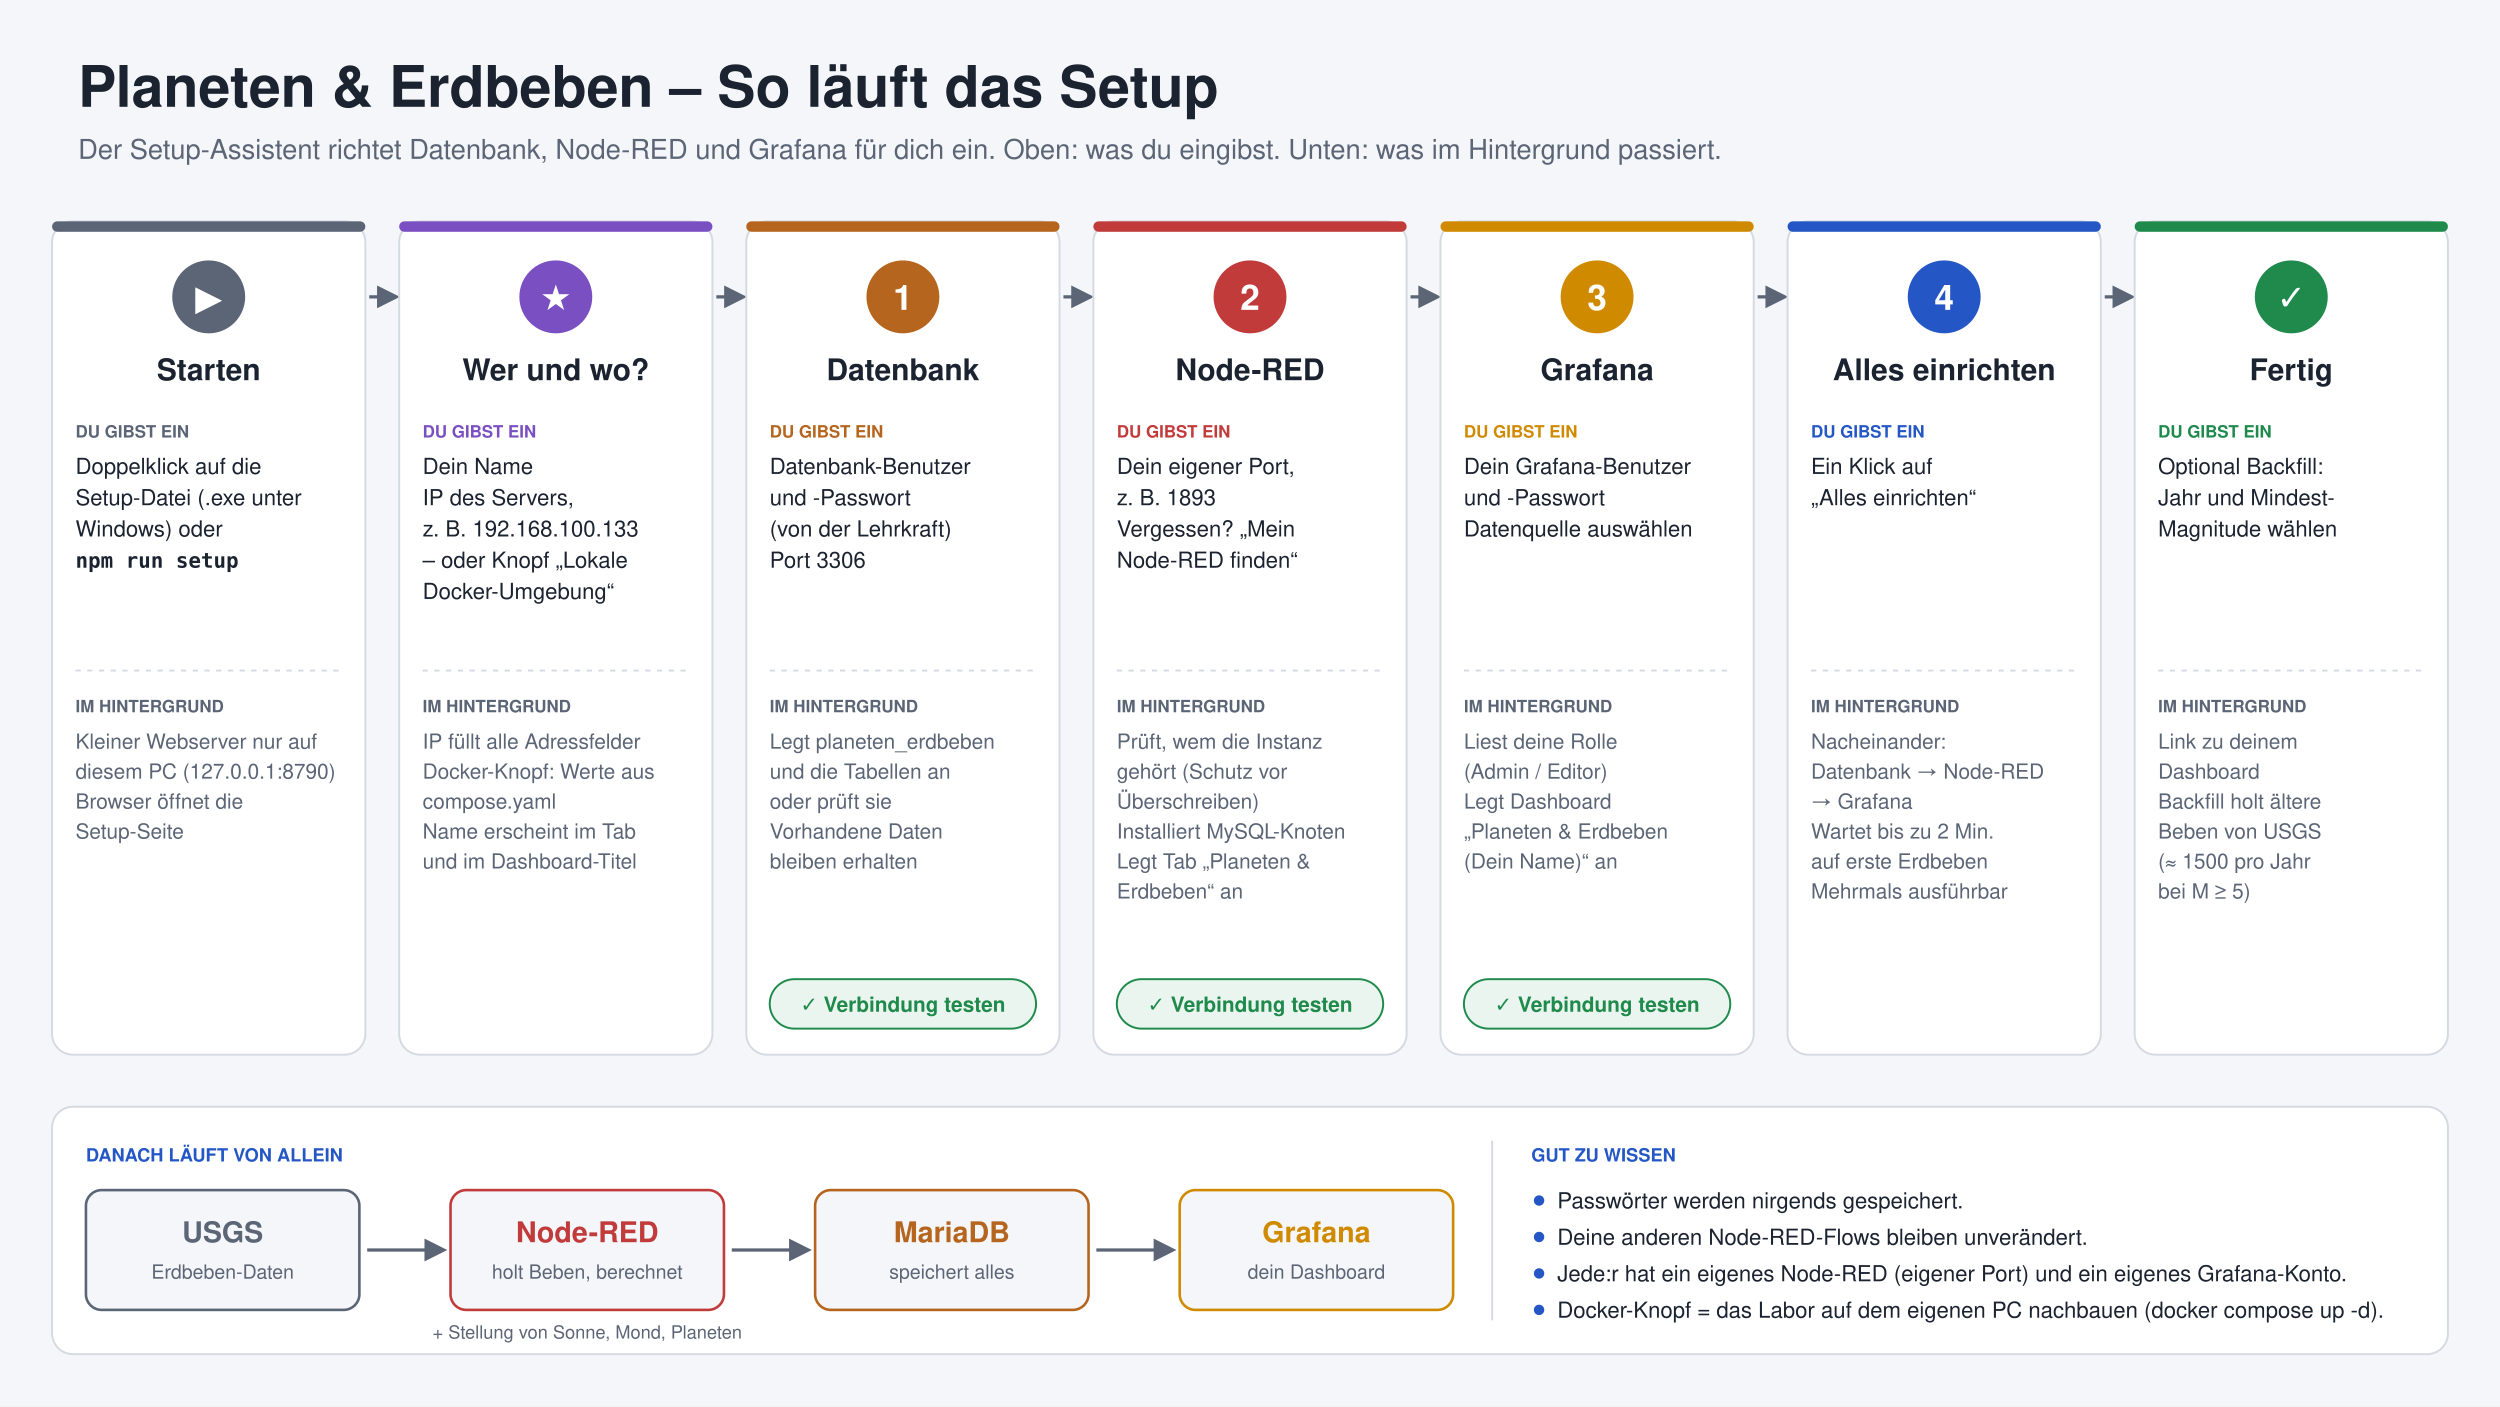
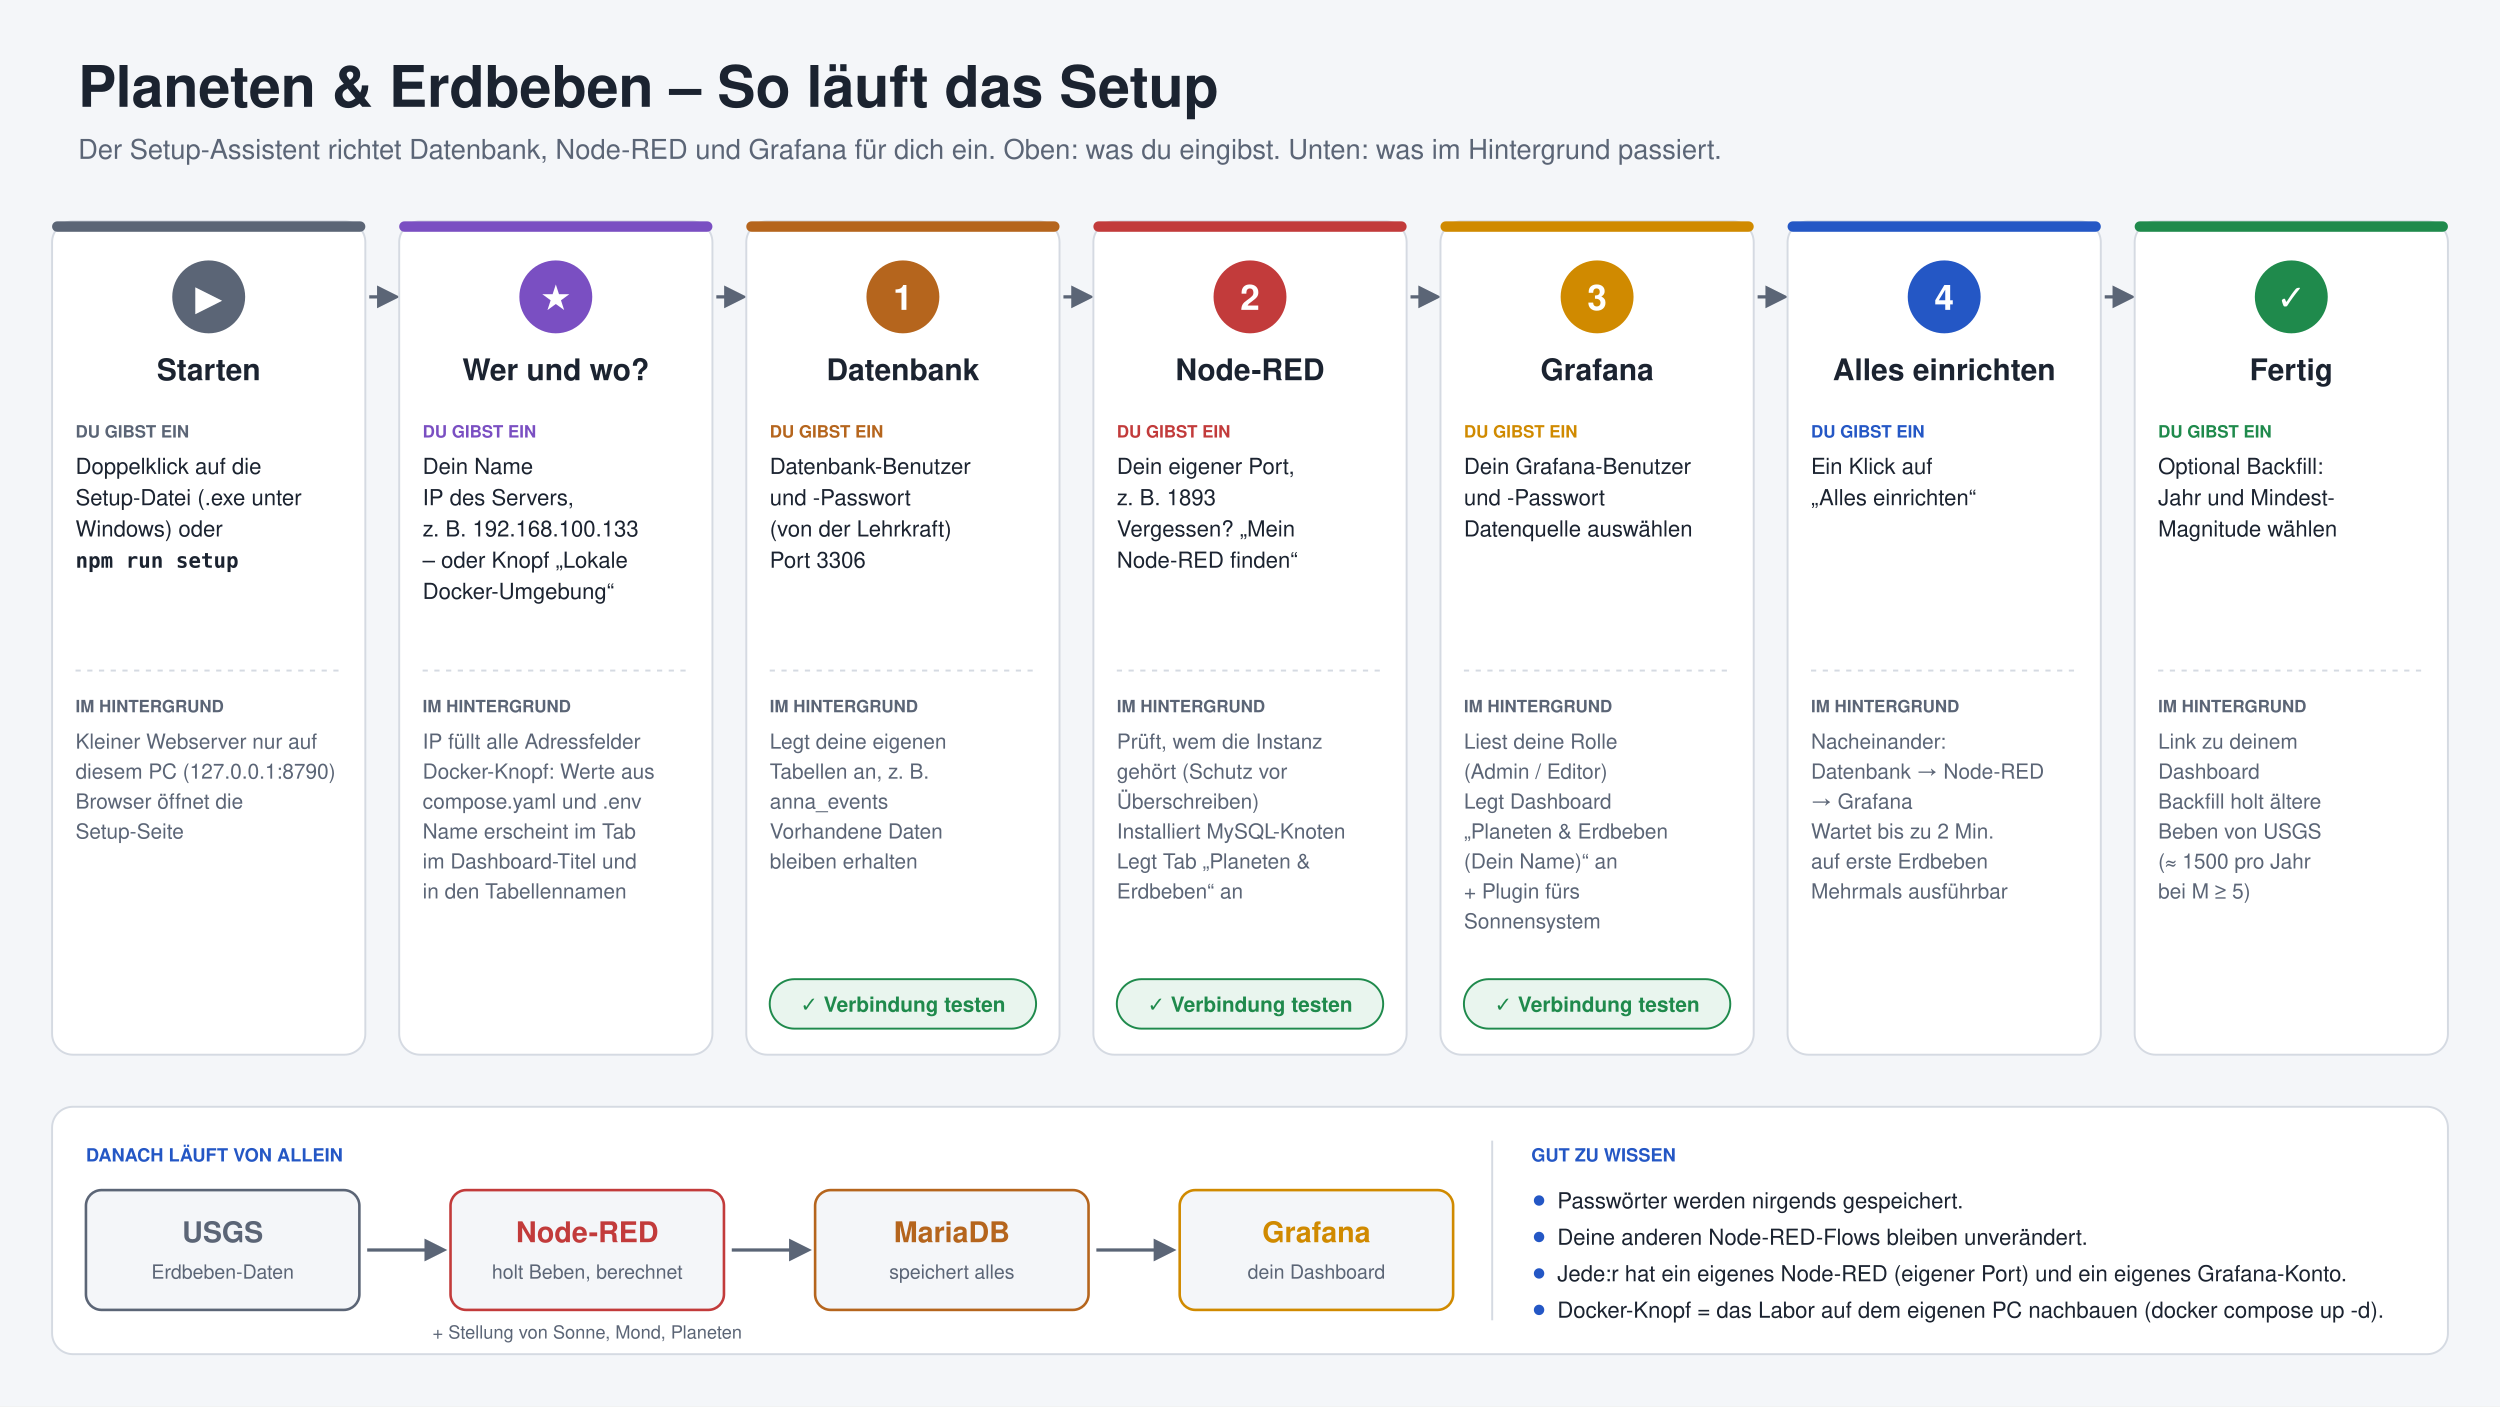
<svg xmlns="http://www.w3.org/2000/svg" width="1920" height="1080" viewBox="0 0 1920 1080">
  <rect width="1920" height="1080" fill="#f4f6f9" />
  <defs>
    <marker id="arr" viewBox="0 0 10 10" refX="8" refY="5" markerWidth="7" markerHeight="7" orient="auto">
      <path d="M0,0 L10,5 L0,10 z" fill="#5b6576" />
    </marker>
  </defs>
  <text x="60" y="82" font-family="'Segoe UI', 'Helvetica Neue', Helvetica, Arial, sans-serif" font-size="44" font-weight="700" fill="#1b2330" text-anchor="start">Planeten &amp; Erdbeben – So läuft das Setup</text>
  <text x="60" y="122" font-family="'Segoe UI', 'Helvetica Neue', Helvetica, Arial, sans-serif" font-size="21" font-weight="400" fill="#5b6576" text-anchor="start">Der Setup-Assistent richtet Datenbank, Node-RED und Grafana für dich ein. Oben: was du eingibst. Unten: was im Hintergrund passiert.</text>
  <rect x="40.0" y="170" width="240.571" height="640" rx="16" fill="#ffffff" stroke="#d5dae2" stroke-width="1.5" />
  <rect x="40.0" y="170" width="240.571" height="8" rx="4" fill="#5b6576" />
  <circle cx="160.286" cy="228" r="28" fill="#5b6576" />
  <text x="160.286" y="238" font-family="'Segoe UI', 'Helvetica Neue', Helvetica, Arial, sans-serif" font-size="27" font-weight="700" fill="#ffffff" text-anchor="middle">▶</text>
  <text x="160.286" y="292" font-family="'Segoe UI', 'Helvetica Neue', Helvetica, Arial, sans-serif" font-size="23" font-weight="700" fill="#1b2330" text-anchor="middle">Starten</text>
  <text x="58.0" y="336" font-family="'Segoe UI', 'Helvetica Neue', Helvetica, Arial, sans-serif" font-size="13" font-weight="700" fill="#5b6576" text-anchor="start">DU GIBST EIN</text>
  <text x="58.0" y="364" font-family="'Segoe UI', 'Helvetica Neue', Helvetica, Arial, sans-serif" font-size="17" font-weight="400" fill="#1b2330" text-anchor="start">Doppelklick auf die</text>
  <text x="58.0" y="388" font-family="'Segoe UI', 'Helvetica Neue', Helvetica, Arial, sans-serif" font-size="17" font-weight="400" fill="#1b2330" text-anchor="start">Setup-Datei (.exe unter</text>
  <text x="58.0" y="412" font-family="'Segoe UI', 'Helvetica Neue', Helvetica, Arial, sans-serif" font-size="17" font-weight="400" fill="#1b2330" text-anchor="start">Windows) oder</text>
  <text x="58.0" y="436" font-family="'Cascadia Mono', Menlo, Consolas, monospace" font-size="16" font-weight="600" fill="#1b2330" text-anchor="start">npm run setup</text>
  <line x1="58.0" y1="515" x2="262.571" y2="515" stroke="#d5dae2" stroke-width="1.5" stroke-dasharray="4 5" />
  <text x="58.0" y="547" font-family="'Segoe UI', 'Helvetica Neue', Helvetica, Arial, sans-serif" font-size="13" font-weight="700" fill="#5b6576" text-anchor="start">IM HINTERGRUND</text>
  <text x="58.0" y="575" font-family="'Segoe UI', 'Helvetica Neue', Helvetica, Arial, sans-serif" font-size="16" font-weight="400" fill="#5b6576" text-anchor="start">Kleiner Webserver nur auf</text>
  <text x="58.0" y="598" font-family="'Segoe UI', 'Helvetica Neue', Helvetica, Arial, sans-serif" font-size="16" font-weight="400" fill="#5b6576" text-anchor="start">diesem PC (127.0.0.1:8790)</text>
  <text x="58.0" y="621" font-family="'Segoe UI', 'Helvetica Neue', Helvetica, Arial, sans-serif" font-size="16" font-weight="400" fill="#5b6576" text-anchor="start">Browser öffnet die</text>
  <text x="58.0" y="644" font-family="'Segoe UI', 'Helvetica Neue', Helvetica, Arial, sans-serif" font-size="16" font-weight="400" fill="#5b6576" text-anchor="start">Setup-Seite</text>
  <line x1="283.571" y1="228" x2="303.571" y2="228" stroke="#5b6576" stroke-width="2.5" marker-end="url(#arr)" />
  <rect x="306.571" y="170" width="240.571" height="640" rx="16" fill="#ffffff" stroke="#d5dae2" stroke-width="1.5" />
  <rect x="306.571" y="170" width="240.571" height="8" rx="4" fill="#7a4fc2" />
  <circle cx="426.857" cy="228" r="28" fill="#7a4fc2" />
  <text x="426.857" y="238" font-family="'Segoe UI', 'Helvetica Neue', Helvetica, Arial, sans-serif" font-size="27" font-weight="700" fill="#ffffff" text-anchor="middle">★</text>
  <text x="426.857" y="292" font-family="'Segoe UI', 'Helvetica Neue', Helvetica, Arial, sans-serif" font-size="23" font-weight="700" fill="#1b2330" text-anchor="middle">Wer und wo?</text>
  <text x="324.571" y="336" font-family="'Segoe UI', 'Helvetica Neue', Helvetica, Arial, sans-serif" font-size="13" font-weight="700" fill="#7a4fc2" text-anchor="start">DU GIBST EIN</text>
  <text x="324.571" y="364" font-family="'Segoe UI', 'Helvetica Neue', Helvetica, Arial, sans-serif" font-size="17" font-weight="400" fill="#1b2330" text-anchor="start">Dein Name</text>
  <text x="324.571" y="388" font-family="'Segoe UI', 'Helvetica Neue', Helvetica, Arial, sans-serif" font-size="17" font-weight="400" fill="#1b2330" text-anchor="start">IP des Servers,</text>
  <text x="324.571" y="412" font-family="'Segoe UI', 'Helvetica Neue', Helvetica, Arial, sans-serif" font-size="17" font-weight="400" fill="#1b2330" text-anchor="start">z. B. 192.168.100.133</text>
  <text x="324.571" y="436" font-family="'Segoe UI', 'Helvetica Neue', Helvetica, Arial, sans-serif" font-size="17" font-weight="400" fill="#1b2330" text-anchor="start">– oder Knopf „Lokale</text>
  <text x="324.571" y="460" font-family="'Segoe UI', 'Helvetica Neue', Helvetica, Arial, sans-serif" font-size="17" font-weight="400" fill="#1b2330" text-anchor="start">Docker-Umgebung“</text>
  <line x1="324.571" y1="515" x2="529.143" y2="515" stroke="#d5dae2" stroke-width="1.5" stroke-dasharray="4 5" />
  <text x="324.571" y="547" font-family="'Segoe UI', 'Helvetica Neue', Helvetica, Arial, sans-serif" font-size="13" font-weight="700" fill="#5b6576" text-anchor="start">IM HINTERGRUND</text>
  <text x="324.571" y="575" font-family="'Segoe UI', 'Helvetica Neue', Helvetica, Arial, sans-serif" font-size="16" font-weight="400" fill="#5b6576" text-anchor="start">IP füllt alle Adressfelder</text>
  <text x="324.571" y="598" font-family="'Segoe UI', 'Helvetica Neue', Helvetica, Arial, sans-serif" font-size="16" font-weight="400" fill="#5b6576" text-anchor="start">Docker-Knopf: Werte aus</text>
-   <text x="324.571" y="621" font-family="'Segoe UI', 'Helvetica Neue', Helvetica, Arial, sans-serif" font-size="16" font-weight="400" fill="#5b6576" text-anchor="start">compose.yaml</text>
+   <text x="324.571" y="621" font-family="'Segoe UI', 'Helvetica Neue', Helvetica, Arial, sans-serif" font-size="16" font-weight="400" fill="#5b6576" text-anchor="start">compose.yaml und .env</text>
  <text x="324.571" y="644" font-family="'Segoe UI', 'Helvetica Neue', Helvetica, Arial, sans-serif" font-size="16" font-weight="400" fill="#5b6576" text-anchor="start">Name erscheint im Tab</text>
-   <text x="324.571" y="667" font-family="'Segoe UI', 'Helvetica Neue', Helvetica, Arial, sans-serif" font-size="16" font-weight="400" fill="#5b6576" text-anchor="start">und im Dashboard-Titel</text>
+   <text x="324.571" y="667" font-family="'Segoe UI', 'Helvetica Neue', Helvetica, Arial, sans-serif" font-size="16" font-weight="400" fill="#5b6576" text-anchor="start">im Dashboard-Titel und</text>
+   <text x="324.571" y="690" font-family="'Segoe UI', 'Helvetica Neue', Helvetica, Arial, sans-serif" font-size="16" font-weight="400" fill="#5b6576" text-anchor="start">in den Tabellennamen</text>
  <line x1="550.143" y1="228" x2="570.143" y2="228" stroke="#5b6576" stroke-width="2.5" marker-end="url(#arr)" />
  <rect x="573.143" y="170" width="240.571" height="640" rx="16" fill="#ffffff" stroke="#d5dae2" stroke-width="1.5" />
  <rect x="573.143" y="170" width="240.571" height="8" rx="4" fill="#b5651d" />
  <circle cx="693.429" cy="228" r="28" fill="#b5651d" />
  <text x="693.429" y="238" font-family="'Segoe UI', 'Helvetica Neue', Helvetica, Arial, sans-serif" font-size="27" font-weight="700" fill="#ffffff" text-anchor="middle">1</text>
  <text x="693.429" y="292" font-family="'Segoe UI', 'Helvetica Neue', Helvetica, Arial, sans-serif" font-size="23" font-weight="700" fill="#1b2330" text-anchor="middle">Datenbank</text>
  <text x="591.143" y="336" font-family="'Segoe UI', 'Helvetica Neue', Helvetica, Arial, sans-serif" font-size="13" font-weight="700" fill="#b5651d" text-anchor="start">DU GIBST EIN</text>
  <text x="591.143" y="364" font-family="'Segoe UI', 'Helvetica Neue', Helvetica, Arial, sans-serif" font-size="17" font-weight="400" fill="#1b2330" text-anchor="start">Datenbank-Benutzer</text>
  <text x="591.143" y="388" font-family="'Segoe UI', 'Helvetica Neue', Helvetica, Arial, sans-serif" font-size="17" font-weight="400" fill="#1b2330" text-anchor="start">und -Passwort</text>
  <text x="591.143" y="412" font-family="'Segoe UI', 'Helvetica Neue', Helvetica, Arial, sans-serif" font-size="17" font-weight="400" fill="#1b2330" text-anchor="start">(von der Lehrkraft)</text>
  <text x="591.143" y="436" font-family="'Segoe UI', 'Helvetica Neue', Helvetica, Arial, sans-serif" font-size="17" font-weight="400" fill="#1b2330" text-anchor="start">Port 3306</text>
  <line x1="591.143" y1="515" x2="795.714" y2="515" stroke="#d5dae2" stroke-width="1.5" stroke-dasharray="4 5" />
  <text x="591.143" y="547" font-family="'Segoe UI', 'Helvetica Neue', Helvetica, Arial, sans-serif" font-size="13" font-weight="700" fill="#5b6576" text-anchor="start">IM HINTERGRUND</text>
-   <text x="591.143" y="575" font-family="'Segoe UI', 'Helvetica Neue', Helvetica, Arial, sans-serif" font-size="16" font-weight="400" fill="#5b6576" text-anchor="start">Legt planeten_erdbeben</text>
-   <text x="591.143" y="598" font-family="'Segoe UI', 'Helvetica Neue', Helvetica, Arial, sans-serif" font-size="16" font-weight="400" fill="#5b6576" text-anchor="start">und die Tabellen an</text>
-   <text x="591.143" y="621" font-family="'Segoe UI', 'Helvetica Neue', Helvetica, Arial, sans-serif" font-size="16" font-weight="400" fill="#5b6576" text-anchor="start">oder prüft sie</text>
+   <text x="591.143" y="575" font-family="'Segoe UI', 'Helvetica Neue', Helvetica, Arial, sans-serif" font-size="16" font-weight="400" fill="#5b6576" text-anchor="start">Legt deine eigenen</text>
+   <text x="591.143" y="598" font-family="'Segoe UI', 'Helvetica Neue', Helvetica, Arial, sans-serif" font-size="16" font-weight="400" fill="#5b6576" text-anchor="start">Tabellen an, z. B.</text>
+   <text x="591.143" y="621" font-family="'Segoe UI', 'Helvetica Neue', Helvetica, Arial, sans-serif" font-size="16" font-weight="400" fill="#5b6576" text-anchor="start">anna_events</text>
  <text x="591.143" y="644" font-family="'Segoe UI', 'Helvetica Neue', Helvetica, Arial, sans-serif" font-size="16" font-weight="400" fill="#5b6576" text-anchor="start">Vorhandene Daten</text>
  <text x="591.143" y="667" font-family="'Segoe UI', 'Helvetica Neue', Helvetica, Arial, sans-serif" font-size="16" font-weight="400" fill="#5b6576" text-anchor="start">bleiben erhalten</text>
  <rect x="591.143" y="752" width="204.571" height="38" rx="19" fill="#e9f5ee" stroke="#1f8a4c" stroke-width="1.5" />
  <text x="693.429" y="777" font-family="'Segoe UI', 'Helvetica Neue', Helvetica, Arial, sans-serif" font-size="16" font-weight="600" fill="#1f8a4c" text-anchor="middle">✓ Verbindung testen</text>
  <line x1="816.714" y1="228" x2="836.714" y2="228" stroke="#5b6576" stroke-width="2.5" marker-end="url(#arr)" />
  <rect x="839.714" y="170" width="240.571" height="640" rx="16" fill="#ffffff" stroke="#d5dae2" stroke-width="1.5" />
  <rect x="839.714" y="170" width="240.571" height="8" rx="4" fill="#c23b3b" />
  <circle cx="960.0" cy="228" r="28" fill="#c23b3b" />
  <text x="960.0" y="238" font-family="'Segoe UI', 'Helvetica Neue', Helvetica, Arial, sans-serif" font-size="27" font-weight="700" fill="#ffffff" text-anchor="middle">2</text>
  <text x="960.0" y="292" font-family="'Segoe UI', 'Helvetica Neue', Helvetica, Arial, sans-serif" font-size="23" font-weight="700" fill="#1b2330" text-anchor="middle">Node-RED</text>
  <text x="857.714" y="336" font-family="'Segoe UI', 'Helvetica Neue', Helvetica, Arial, sans-serif" font-size="13" font-weight="700" fill="#c23b3b" text-anchor="start">DU GIBST EIN</text>
  <text x="857.714" y="364" font-family="'Segoe UI', 'Helvetica Neue', Helvetica, Arial, sans-serif" font-size="17" font-weight="400" fill="#1b2330" text-anchor="start">Dein eigener Port,</text>
  <text x="857.714" y="388" font-family="'Segoe UI', 'Helvetica Neue', Helvetica, Arial, sans-serif" font-size="17" font-weight="400" fill="#1b2330" text-anchor="start">z. B. 1893</text>
  <text x="857.714" y="412" font-family="'Segoe UI', 'Helvetica Neue', Helvetica, Arial, sans-serif" font-size="17" font-weight="400" fill="#1b2330" text-anchor="start">Vergessen? „Mein</text>
  <text x="857.714" y="436" font-family="'Segoe UI', 'Helvetica Neue', Helvetica, Arial, sans-serif" font-size="17" font-weight="400" fill="#1b2330" text-anchor="start">Node-RED finden“</text>
  <line x1="857.714" y1="515" x2="1062.286" y2="515" stroke="#d5dae2" stroke-width="1.5" stroke-dasharray="4 5" />
  <text x="857.714" y="547" font-family="'Segoe UI', 'Helvetica Neue', Helvetica, Arial, sans-serif" font-size="13" font-weight="700" fill="#5b6576" text-anchor="start">IM HINTERGRUND</text>
  <text x="857.714" y="575" font-family="'Segoe UI', 'Helvetica Neue', Helvetica, Arial, sans-serif" font-size="16" font-weight="400" fill="#5b6576" text-anchor="start">Prüft, wem die Instanz</text>
  <text x="857.714" y="598" font-family="'Segoe UI', 'Helvetica Neue', Helvetica, Arial, sans-serif" font-size="16" font-weight="400" fill="#5b6576" text-anchor="start">gehört (Schutz vor</text>
  <text x="857.714" y="621" font-family="'Segoe UI', 'Helvetica Neue', Helvetica, Arial, sans-serif" font-size="16" font-weight="400" fill="#5b6576" text-anchor="start">Überschreiben)</text>
  <text x="857.714" y="644" font-family="'Segoe UI', 'Helvetica Neue', Helvetica, Arial, sans-serif" font-size="16" font-weight="400" fill="#5b6576" text-anchor="start">Installiert MySQL-Knoten</text>
  <text x="857.714" y="667" font-family="'Segoe UI', 'Helvetica Neue', Helvetica, Arial, sans-serif" font-size="16" font-weight="400" fill="#5b6576" text-anchor="start">Legt Tab „Planeten &amp;</text>
  <text x="857.714" y="690" font-family="'Segoe UI', 'Helvetica Neue', Helvetica, Arial, sans-serif" font-size="16" font-weight="400" fill="#5b6576" text-anchor="start">Erdbeben“ an</text>
  <rect x="857.714" y="752" width="204.571" height="38" rx="19" fill="#e9f5ee" stroke="#1f8a4c" stroke-width="1.5" />
  <text x="960.0" y="777" font-family="'Segoe UI', 'Helvetica Neue', Helvetica, Arial, sans-serif" font-size="16" font-weight="600" fill="#1f8a4c" text-anchor="middle">✓ Verbindung testen</text>
  <line x1="1083.286" y1="228" x2="1103.286" y2="228" stroke="#5b6576" stroke-width="2.5" marker-end="url(#arr)" />
  <rect x="1106.286" y="170" width="240.571" height="640" rx="16" fill="#ffffff" stroke="#d5dae2" stroke-width="1.5" />
  <rect x="1106.286" y="170" width="240.571" height="8" rx="4" fill="#d08a00" />
  <circle cx="1226.571" cy="228" r="28" fill="#d08a00" />
  <text x="1226.571" y="238" font-family="'Segoe UI', 'Helvetica Neue', Helvetica, Arial, sans-serif" font-size="27" font-weight="700" fill="#ffffff" text-anchor="middle">3</text>
  <text x="1226.571" y="292" font-family="'Segoe UI', 'Helvetica Neue', Helvetica, Arial, sans-serif" font-size="23" font-weight="700" fill="#1b2330" text-anchor="middle">Grafana</text>
  <text x="1124.286" y="336" font-family="'Segoe UI', 'Helvetica Neue', Helvetica, Arial, sans-serif" font-size="13" font-weight="700" fill="#d08a00" text-anchor="start">DU GIBST EIN</text>
  <text x="1124.286" y="364" font-family="'Segoe UI', 'Helvetica Neue', Helvetica, Arial, sans-serif" font-size="17" font-weight="400" fill="#1b2330" text-anchor="start">Dein Grafana-Benutzer</text>
  <text x="1124.286" y="388" font-family="'Segoe UI', 'Helvetica Neue', Helvetica, Arial, sans-serif" font-size="17" font-weight="400" fill="#1b2330" text-anchor="start">und -Passwort</text>
  <text x="1124.286" y="412" font-family="'Segoe UI', 'Helvetica Neue', Helvetica, Arial, sans-serif" font-size="17" font-weight="400" fill="#1b2330" text-anchor="start">Datenquelle auswählen</text>
  <line x1="1124.286" y1="515" x2="1328.857" y2="515" stroke="#d5dae2" stroke-width="1.5" stroke-dasharray="4 5" />
  <text x="1124.286" y="547" font-family="'Segoe UI', 'Helvetica Neue', Helvetica, Arial, sans-serif" font-size="13" font-weight="700" fill="#5b6576" text-anchor="start">IM HINTERGRUND</text>
  <text x="1124.286" y="575" font-family="'Segoe UI', 'Helvetica Neue', Helvetica, Arial, sans-serif" font-size="16" font-weight="400" fill="#5b6576" text-anchor="start">Liest deine Rolle</text>
  <text x="1124.286" y="598" font-family="'Segoe UI', 'Helvetica Neue', Helvetica, Arial, sans-serif" font-size="16" font-weight="400" fill="#5b6576" text-anchor="start">(Admin / Editor)</text>
  <text x="1124.286" y="621" font-family="'Segoe UI', 'Helvetica Neue', Helvetica, Arial, sans-serif" font-size="16" font-weight="400" fill="#5b6576" text-anchor="start">Legt Dashboard</text>
  <text x="1124.286" y="644" font-family="'Segoe UI', 'Helvetica Neue', Helvetica, Arial, sans-serif" font-size="16" font-weight="400" fill="#5b6576" text-anchor="start">„Planeten &amp; Erdbeben</text>
  <text x="1124.286" y="667" font-family="'Segoe UI', 'Helvetica Neue', Helvetica, Arial, sans-serif" font-size="16" font-weight="400" fill="#5b6576" text-anchor="start">(Dein Name)“ an</text>
+   <text x="1124.286" y="690" font-family="'Segoe UI', 'Helvetica Neue', Helvetica, Arial, sans-serif" font-size="16" font-weight="400" fill="#5b6576" text-anchor="start">+ Plugin fürs</text>
+   <text x="1124.286" y="713" font-family="'Segoe UI', 'Helvetica Neue', Helvetica, Arial, sans-serif" font-size="16" font-weight="400" fill="#5b6576" text-anchor="start">Sonnensystem</text>
  <rect x="1124.286" y="752" width="204.571" height="38" rx="19" fill="#e9f5ee" stroke="#1f8a4c" stroke-width="1.5" />
  <text x="1226.571" y="777" font-family="'Segoe UI', 'Helvetica Neue', Helvetica, Arial, sans-serif" font-size="16" font-weight="600" fill="#1f8a4c" text-anchor="middle">✓ Verbindung testen</text>
  <line x1="1349.857" y1="228" x2="1369.857" y2="228" stroke="#5b6576" stroke-width="2.5" marker-end="url(#arr)" />
  <rect x="1372.857" y="170" width="240.571" height="640" rx="16" fill="#ffffff" stroke="#d5dae2" stroke-width="1.5" />
  <rect x="1372.857" y="170" width="240.571" height="8" rx="4" fill="#2457c5" />
  <circle cx="1493.143" cy="228" r="28" fill="#2457c5" />
  <text x="1493.143" y="238" font-family="'Segoe UI', 'Helvetica Neue', Helvetica, Arial, sans-serif" font-size="27" font-weight="700" fill="#ffffff" text-anchor="middle">4</text>
  <text x="1493.143" y="292" font-family="'Segoe UI', 'Helvetica Neue', Helvetica, Arial, sans-serif" font-size="23" font-weight="700" fill="#1b2330" text-anchor="middle">Alles einrichten</text>
  <text x="1390.857" y="336" font-family="'Segoe UI', 'Helvetica Neue', Helvetica, Arial, sans-serif" font-size="13" font-weight="700" fill="#2457c5" text-anchor="start">DU GIBST EIN</text>
  <text x="1390.857" y="364" font-family="'Segoe UI', 'Helvetica Neue', Helvetica, Arial, sans-serif" font-size="17" font-weight="400" fill="#1b2330" text-anchor="start">Ein Klick auf</text>
  <text x="1390.857" y="388" font-family="'Segoe UI', 'Helvetica Neue', Helvetica, Arial, sans-serif" font-size="17" font-weight="400" fill="#1b2330" text-anchor="start">„Alles einrichten“</text>
  <line x1="1390.857" y1="515" x2="1595.429" y2="515" stroke="#d5dae2" stroke-width="1.5" stroke-dasharray="4 5" />
  <text x="1390.857" y="547" font-family="'Segoe UI', 'Helvetica Neue', Helvetica, Arial, sans-serif" font-size="13" font-weight="700" fill="#5b6576" text-anchor="start">IM HINTERGRUND</text>
  <text x="1390.857" y="575" font-family="'Segoe UI', 'Helvetica Neue', Helvetica, Arial, sans-serif" font-size="16" font-weight="400" fill="#5b6576" text-anchor="start">Nacheinander:</text>
  <text x="1390.857" y="598" font-family="'Segoe UI', 'Helvetica Neue', Helvetica, Arial, sans-serif" font-size="16" font-weight="400" fill="#5b6576" text-anchor="start">Datenbank → Node-RED</text>
  <text x="1390.857" y="621" font-family="'Segoe UI', 'Helvetica Neue', Helvetica, Arial, sans-serif" font-size="16" font-weight="400" fill="#5b6576" text-anchor="start">→ Grafana</text>
  <text x="1390.857" y="644" font-family="'Segoe UI', 'Helvetica Neue', Helvetica, Arial, sans-serif" font-size="16" font-weight="400" fill="#5b6576" text-anchor="start">Wartet bis zu 2 Min.</text>
  <text x="1390.857" y="667" font-family="'Segoe UI', 'Helvetica Neue', Helvetica, Arial, sans-serif" font-size="16" font-weight="400" fill="#5b6576" text-anchor="start">auf erste Erdbeben</text>
  <text x="1390.857" y="690" font-family="'Segoe UI', 'Helvetica Neue', Helvetica, Arial, sans-serif" font-size="16" font-weight="400" fill="#5b6576" text-anchor="start">Mehrmals ausführbar</text>
  <line x1="1616.429" y1="228" x2="1636.429" y2="228" stroke="#5b6576" stroke-width="2.5" marker-end="url(#arr)" />
  <rect x="1639.429" y="170" width="240.571" height="640" rx="16" fill="#ffffff" stroke="#d5dae2" stroke-width="1.5" />
  <rect x="1639.429" y="170" width="240.571" height="8" rx="4" fill="#1f8a4c" />
  <circle cx="1759.714" cy="228" r="28" fill="#1f8a4c" />
  <text x="1759.714" y="238" font-family="'Segoe UI', 'Helvetica Neue', Helvetica, Arial, sans-serif" font-size="27" font-weight="700" fill="#ffffff" text-anchor="middle">✓</text>
  <text x="1759.714" y="292" font-family="'Segoe UI', 'Helvetica Neue', Helvetica, Arial, sans-serif" font-size="23" font-weight="700" fill="#1b2330" text-anchor="middle">Fertig</text>
  <text x="1657.429" y="336" font-family="'Segoe UI', 'Helvetica Neue', Helvetica, Arial, sans-serif" font-size="13" font-weight="700" fill="#1f8a4c" text-anchor="start">DU GIBST EIN</text>
  <text x="1657.429" y="364" font-family="'Segoe UI', 'Helvetica Neue', Helvetica, Arial, sans-serif" font-size="17" font-weight="400" fill="#1b2330" text-anchor="start">Optional Backfill:</text>
  <text x="1657.429" y="388" font-family="'Segoe UI', 'Helvetica Neue', Helvetica, Arial, sans-serif" font-size="17" font-weight="400" fill="#1b2330" text-anchor="start">Jahr und Mindest-</text>
  <text x="1657.429" y="412" font-family="'Segoe UI', 'Helvetica Neue', Helvetica, Arial, sans-serif" font-size="17" font-weight="400" fill="#1b2330" text-anchor="start">Magnitude wählen</text>
  <line x1="1657.429" y1="515" x2="1862.0" y2="515" stroke="#d5dae2" stroke-width="1.5" stroke-dasharray="4 5" />
  <text x="1657.429" y="547" font-family="'Segoe UI', 'Helvetica Neue', Helvetica, Arial, sans-serif" font-size="13" font-weight="700" fill="#5b6576" text-anchor="start">IM HINTERGRUND</text>
  <text x="1657.429" y="575" font-family="'Segoe UI', 'Helvetica Neue', Helvetica, Arial, sans-serif" font-size="16" font-weight="400" fill="#5b6576" text-anchor="start">Link zu deinem</text>
  <text x="1657.429" y="598" font-family="'Segoe UI', 'Helvetica Neue', Helvetica, Arial, sans-serif" font-size="16" font-weight="400" fill="#5b6576" text-anchor="start">Dashboard</text>
  <text x="1657.429" y="621" font-family="'Segoe UI', 'Helvetica Neue', Helvetica, Arial, sans-serif" font-size="16" font-weight="400" fill="#5b6576" text-anchor="start">Backfill holt ältere</text>
  <text x="1657.429" y="644" font-family="'Segoe UI', 'Helvetica Neue', Helvetica, Arial, sans-serif" font-size="16" font-weight="400" fill="#5b6576" text-anchor="start">Beben von USGS</text>
  <text x="1657.429" y="667" font-family="'Segoe UI', 'Helvetica Neue', Helvetica, Arial, sans-serif" font-size="16" font-weight="400" fill="#5b6576" text-anchor="start">(≈ 1500 pro Jahr</text>
  <text x="1657.429" y="690" font-family="'Segoe UI', 'Helvetica Neue', Helvetica, Arial, sans-serif" font-size="16" font-weight="400" fill="#5b6576" text-anchor="start">bei M ≥ 5)</text>
  <rect x="40" y="850" width="1840" height="190" rx="16" fill="#ffffff" stroke="#d5dae2" stroke-width="1.5" />
  <text x="66" y="892" font-family="'Segoe UI', 'Helvetica Neue', Helvetica, Arial, sans-serif" font-size="14" font-weight="700" fill="#2457c5" text-anchor="start">DANACH LÄUFT VON ALLEIN</text>
  <rect x="66" y="914" width="210" height="92" rx="12" fill="#f4f6f9" stroke="#5b6576" stroke-width="2" />
  <text x="171.0" y="954" font-family="'Segoe UI', 'Helvetica Neue', Helvetica, Arial, sans-serif" font-size="22" font-weight="700" fill="#5b6576" text-anchor="middle">USGS</text>
  <text x="171.0" y="982" font-family="'Segoe UI', 'Helvetica Neue', Helvetica, Arial, sans-serif" font-size="15" font-weight="400" fill="#5b6576" text-anchor="middle">Erdbeben-Daten</text>
  <line x1="282" y1="960.0" x2="340" y2="960.0" stroke="#5b6576" stroke-width="2.5" marker-end="url(#arr)" />
  <rect x="346" y="914" width="210" height="92" rx="12" fill="#f4f6f9" stroke="#c23b3b" stroke-width="2" />
  <text x="451.0" y="954" font-family="'Segoe UI', 'Helvetica Neue', Helvetica, Arial, sans-serif" font-size="22" font-weight="700" fill="#c23b3b" text-anchor="middle">Node-RED</text>
  <text x="451.0" y="982" font-family="'Segoe UI', 'Helvetica Neue', Helvetica, Arial, sans-serif" font-size="15" font-weight="400" fill="#5b6576" text-anchor="middle">holt Beben, berechnet</text>
  <line x1="562" y1="960.0" x2="620" y2="960.0" stroke="#5b6576" stroke-width="2.5" marker-end="url(#arr)" />
  <rect x="626" y="914" width="210" height="92" rx="12" fill="#f4f6f9" stroke="#b5651d" stroke-width="2" />
  <text x="731.0" y="954" font-family="'Segoe UI', 'Helvetica Neue', Helvetica, Arial, sans-serif" font-size="22" font-weight="700" fill="#b5651d" text-anchor="middle">MariaDB</text>
  <text x="731.0" y="982" font-family="'Segoe UI', 'Helvetica Neue', Helvetica, Arial, sans-serif" font-size="15" font-weight="400" fill="#5b6576" text-anchor="middle">speichert alles</text>
  <line x1="842" y1="960.0" x2="900" y2="960.0" stroke="#5b6576" stroke-width="2.5" marker-end="url(#arr)" />
  <rect x="906" y="914" width="210" height="92" rx="12" fill="#f4f6f9" stroke="#d08a00" stroke-width="2" />
  <text x="1011.0" y="954" font-family="'Segoe UI', 'Helvetica Neue', Helvetica, Arial, sans-serif" font-size="22" font-weight="700" fill="#d08a00" text-anchor="middle">Grafana</text>
  <text x="1011.0" y="982" font-family="'Segoe UI', 'Helvetica Neue', Helvetica, Arial, sans-serif" font-size="15" font-weight="400" fill="#5b6576" text-anchor="middle">dein Dashboard</text>
  <text x="451.0" y="1028" font-family="'Segoe UI', 'Helvetica Neue', Helvetica, Arial, sans-serif" font-size="14" font-weight="400" fill="#5b6576" text-anchor="middle">+ Stellung von Sonne, Mond, Planeten</text>
  <line x1="1146" y1="876" x2="1146" y2="1014" stroke="#d5dae2" stroke-width="1.5" />
  <text x="1176" y="892" font-family="'Segoe UI', 'Helvetica Neue', Helvetica, Arial, sans-serif" font-size="14" font-weight="700" fill="#2457c5" text-anchor="start">GUT ZU WISSEN</text>
  <circle cx="1182" cy="922" r="4" fill="#2457c5" />
  <text x="1196" y="928" font-family="'Segoe UI', 'Helvetica Neue', Helvetica, Arial, sans-serif" font-size="17" font-weight="400" fill="#1b2330" text-anchor="start">Passwörter werden nirgends gespeichert.</text>
  <circle cx="1182" cy="950" r="4" fill="#2457c5" />
  <text x="1196" y="956" font-family="'Segoe UI', 'Helvetica Neue', Helvetica, Arial, sans-serif" font-size="17" font-weight="400" fill="#1b2330" text-anchor="start">Deine anderen Node-RED-Flows bleiben unverändert.</text>
  <circle cx="1182" cy="978" r="4" fill="#2457c5" />
  <text x="1196" y="984" font-family="'Segoe UI', 'Helvetica Neue', Helvetica, Arial, sans-serif" font-size="17" font-weight="400" fill="#1b2330" text-anchor="start">Jede:r hat ein eigenes Node-RED (eigener Port) und ein eigenes Grafana-Konto.</text>
  <circle cx="1182" cy="1006" r="4" fill="#2457c5" />
  <text x="1196" y="1012" font-family="'Segoe UI', 'Helvetica Neue', Helvetica, Arial, sans-serif" font-size="17" font-weight="400" fill="#1b2330" text-anchor="start">Docker-Knopf = das Labor auf dem eigenen PC nachbauen (docker compose up -d).</text>
</svg>
